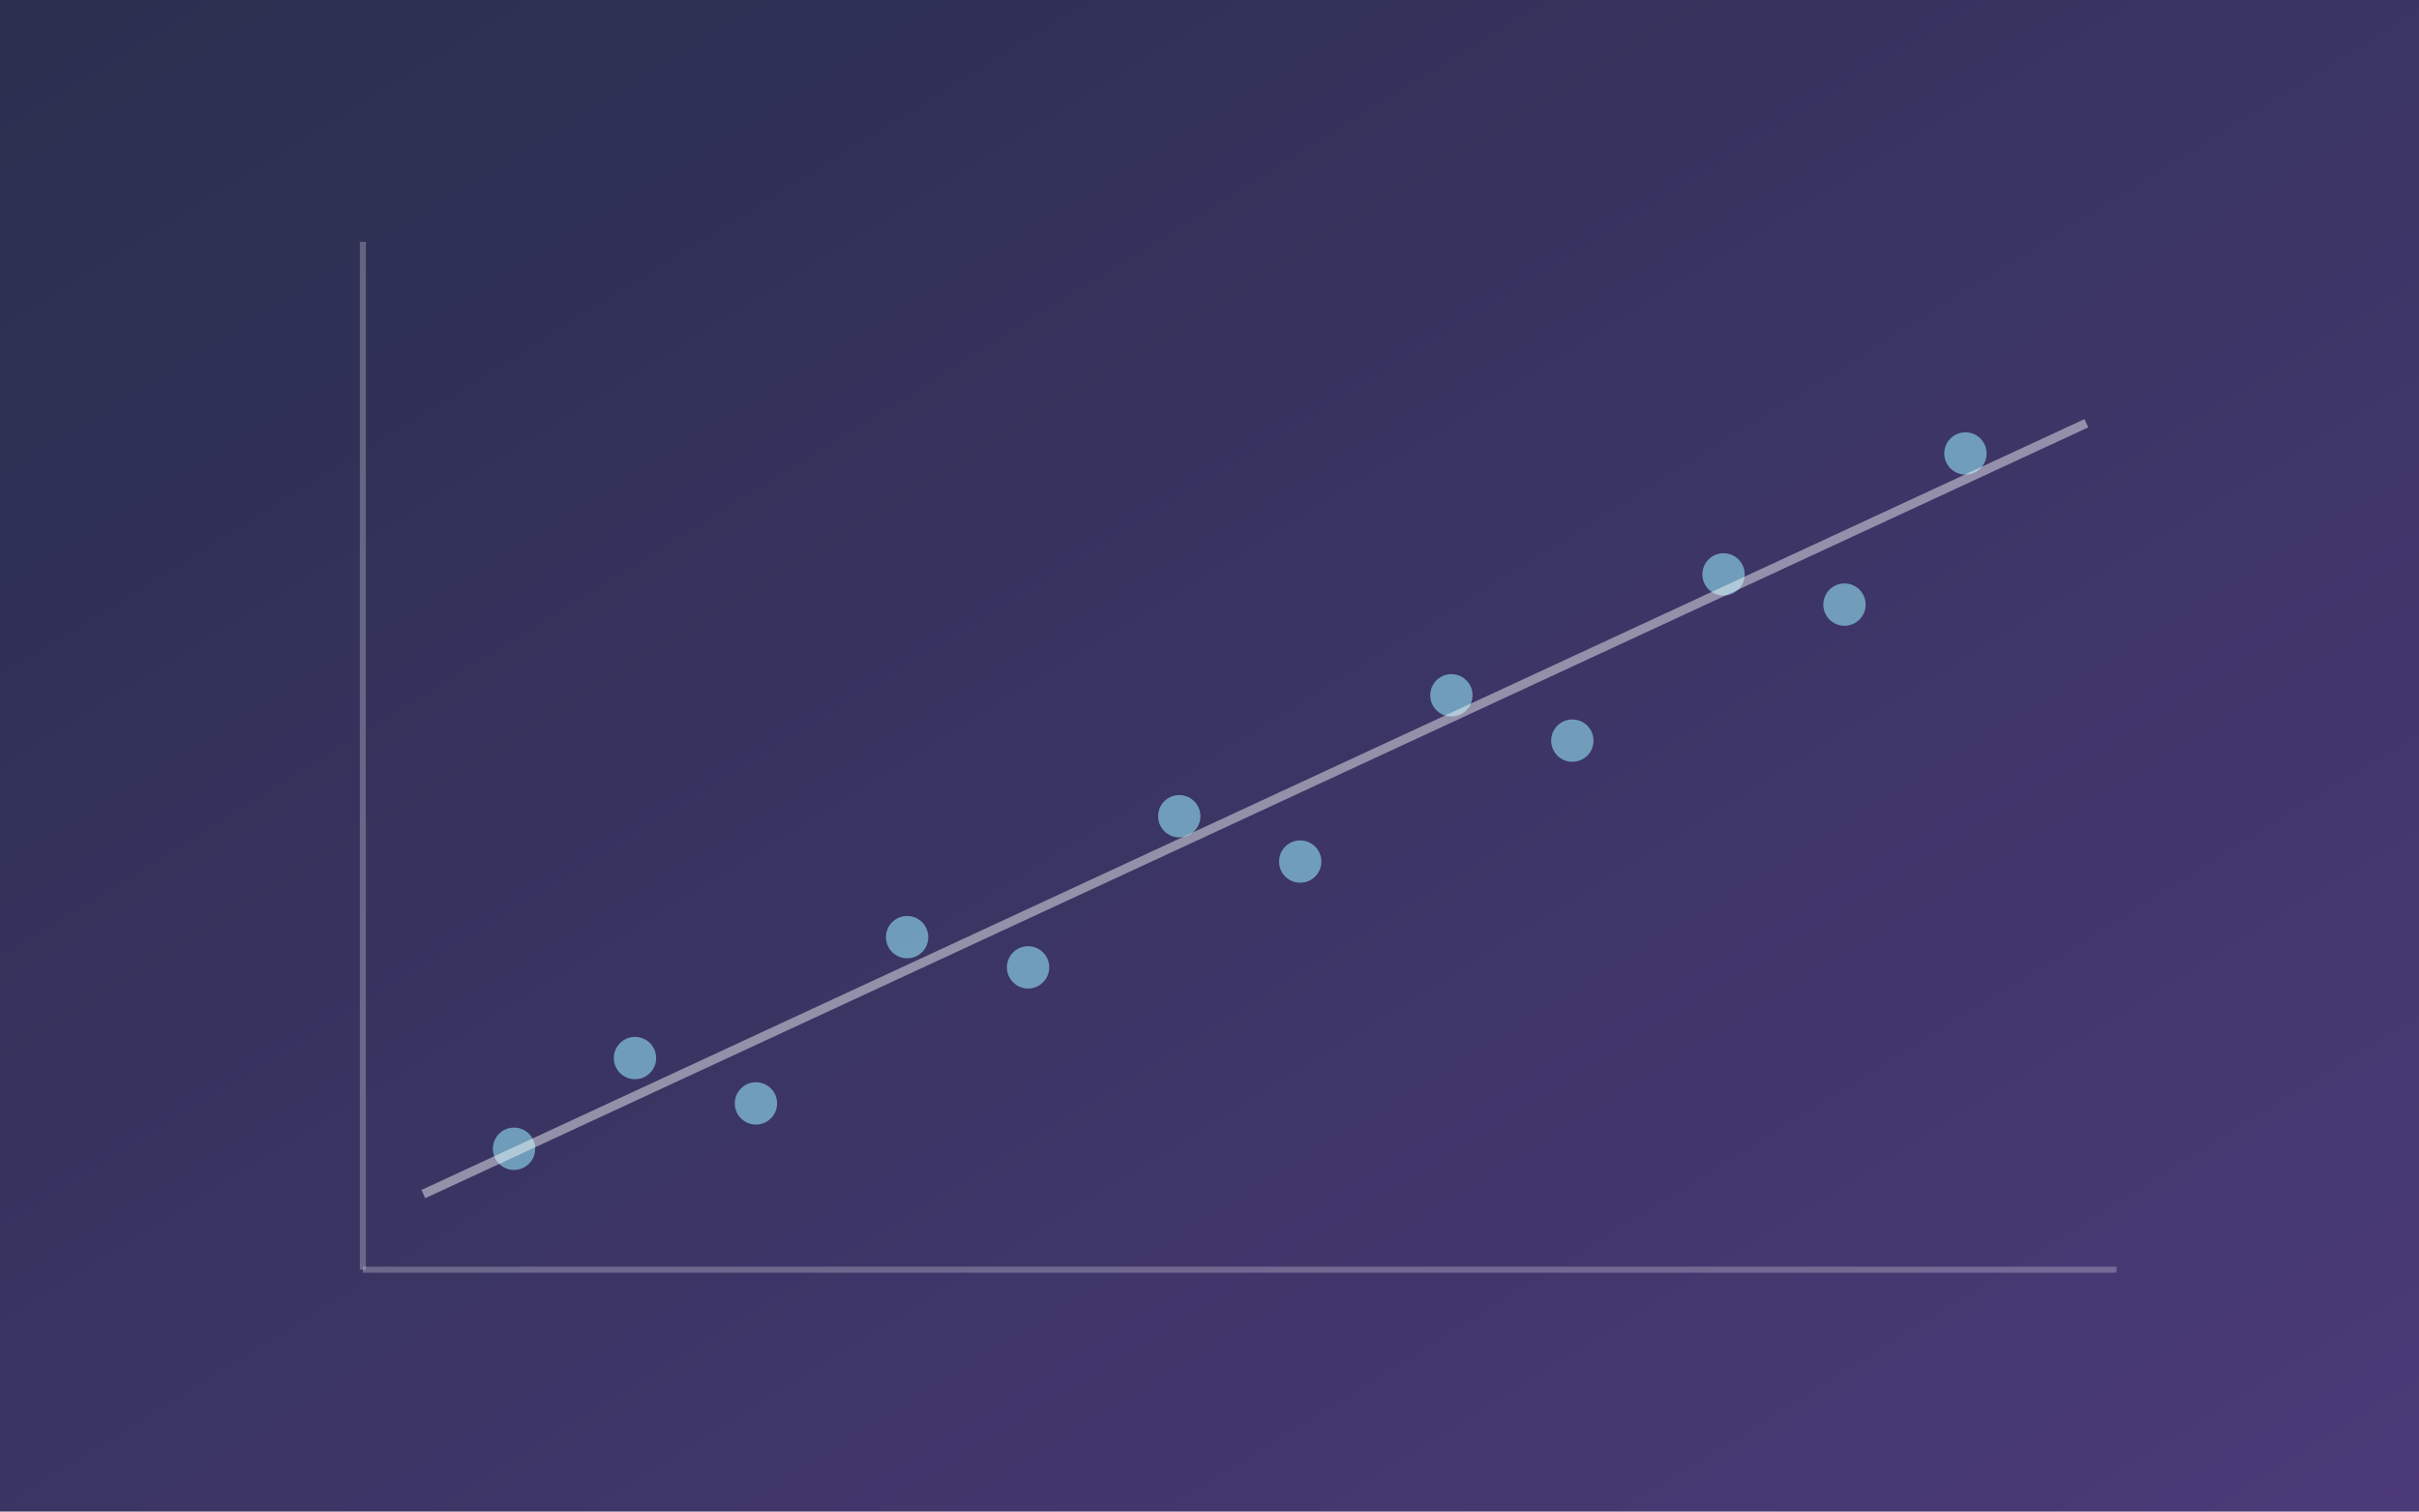
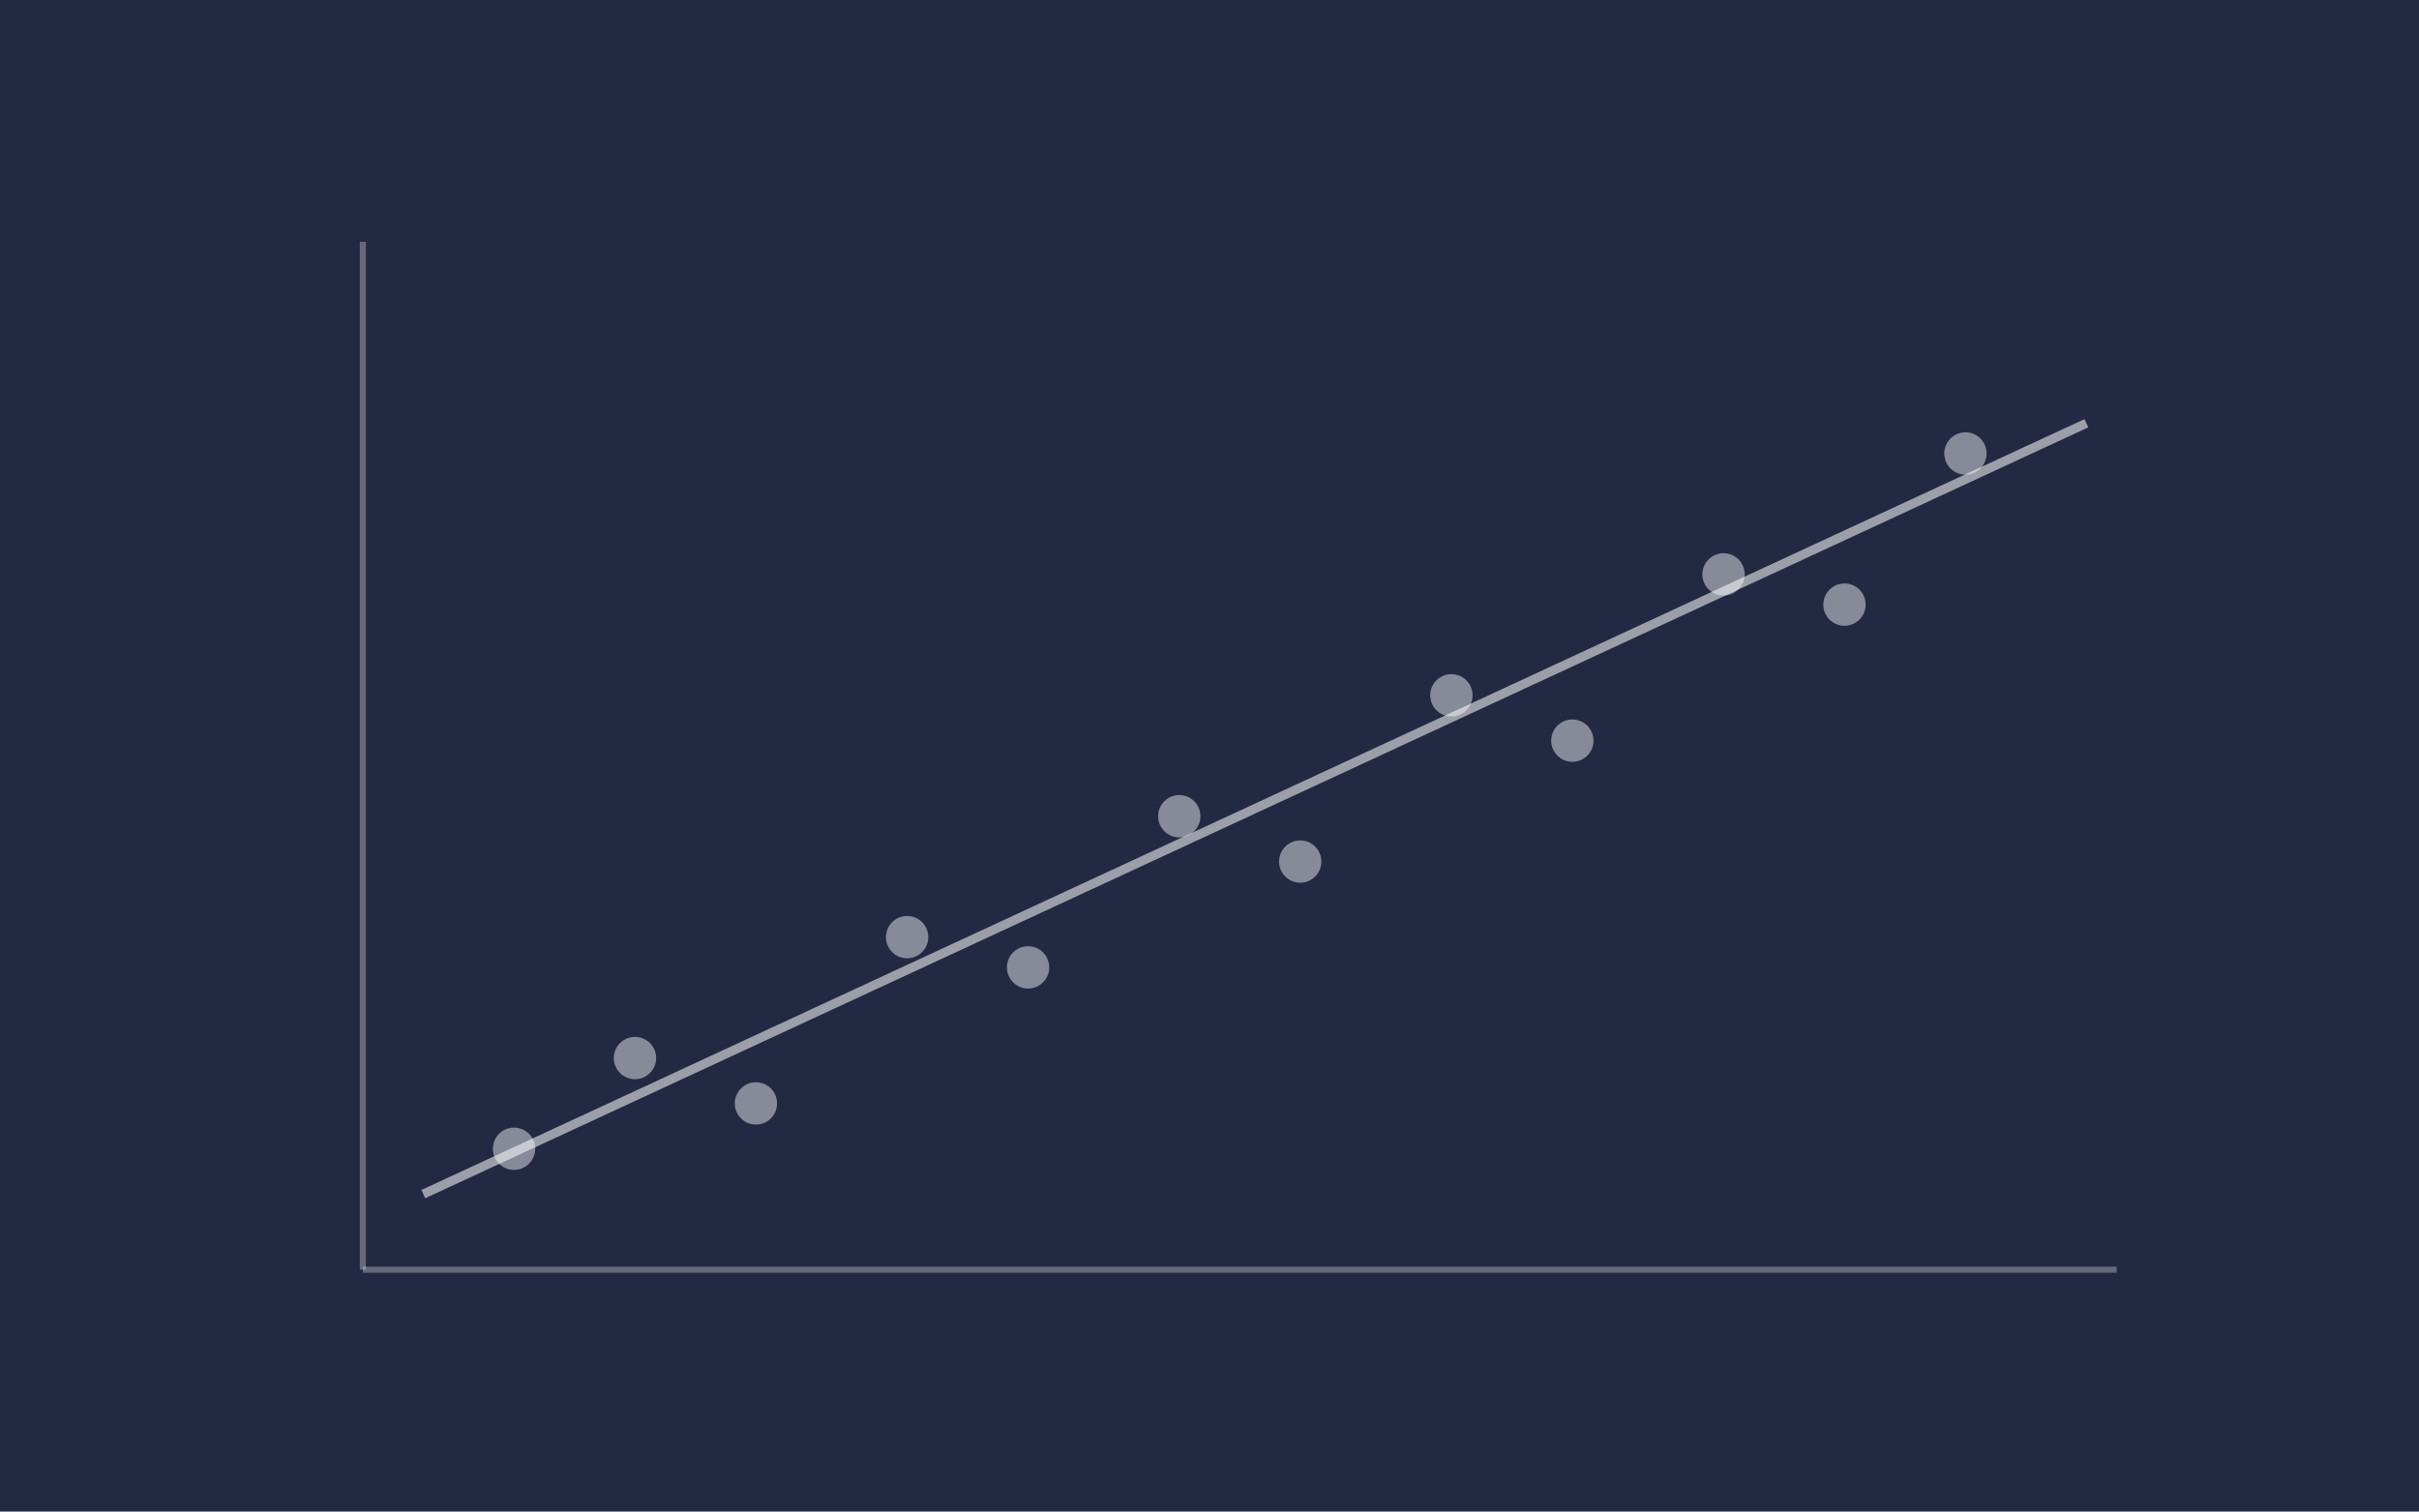
<svg xmlns="http://www.w3.org/2000/svg" viewBox="0 0 800 500" preserveAspectRatio="xMidYMid slice">
-   <defs>
-     <linearGradient id="g" x1="0" y1="0" x2="1" y2="1">
-       <stop offset="0" stop-color="#2a2f4f" />
-       <stop offset="1" stop-color="#4b3a78" />
-     </linearGradient>
-   </defs>
-   <rect width="800" height="500" fill="url(#g)" />
-   <g stroke="#ffffff" stroke-opacity="0.25" stroke-width="2">
+   <rect width="800" height="500" fill="#242943" />
+   <g stroke="#ffffff" stroke-opacity="0.3" stroke-width="2">
    <line x1="120" y1="420" x2="700" y2="420" />
    <line x1="120" y1="420" x2="120" y2="80" />
  </g>
-   <g fill="#9bf1ff" fill-opacity="0.55">
+   <g fill="#ffffff" fill-opacity="0.45">
    <circle cx="170" cy="380" r="7" />
    <circle cx="210" cy="350" r="7" />
    <circle cx="250" cy="365" r="7" />
    <circle cx="300" cy="310" r="7" />
    <circle cx="340" cy="320" r="7" />
    <circle cx="390" cy="270" r="7" />
    <circle cx="430" cy="285" r="7" />
    <circle cx="480" cy="230" r="7" />
    <circle cx="520" cy="245" r="7" />
    <circle cx="570" cy="190" r="7" />
    <circle cx="610" cy="200" r="7" />
    <circle cx="650" cy="150" r="7" />
  </g>
-   <line x1="140" y1="395" x2="690" y2="140" stroke="#ffffff" stroke-opacity="0.45" stroke-width="3" />
+   <line x1="140" y1="395" x2="690" y2="140" stroke="#ffffff" stroke-opacity="0.55" stroke-width="3" />
</svg>
